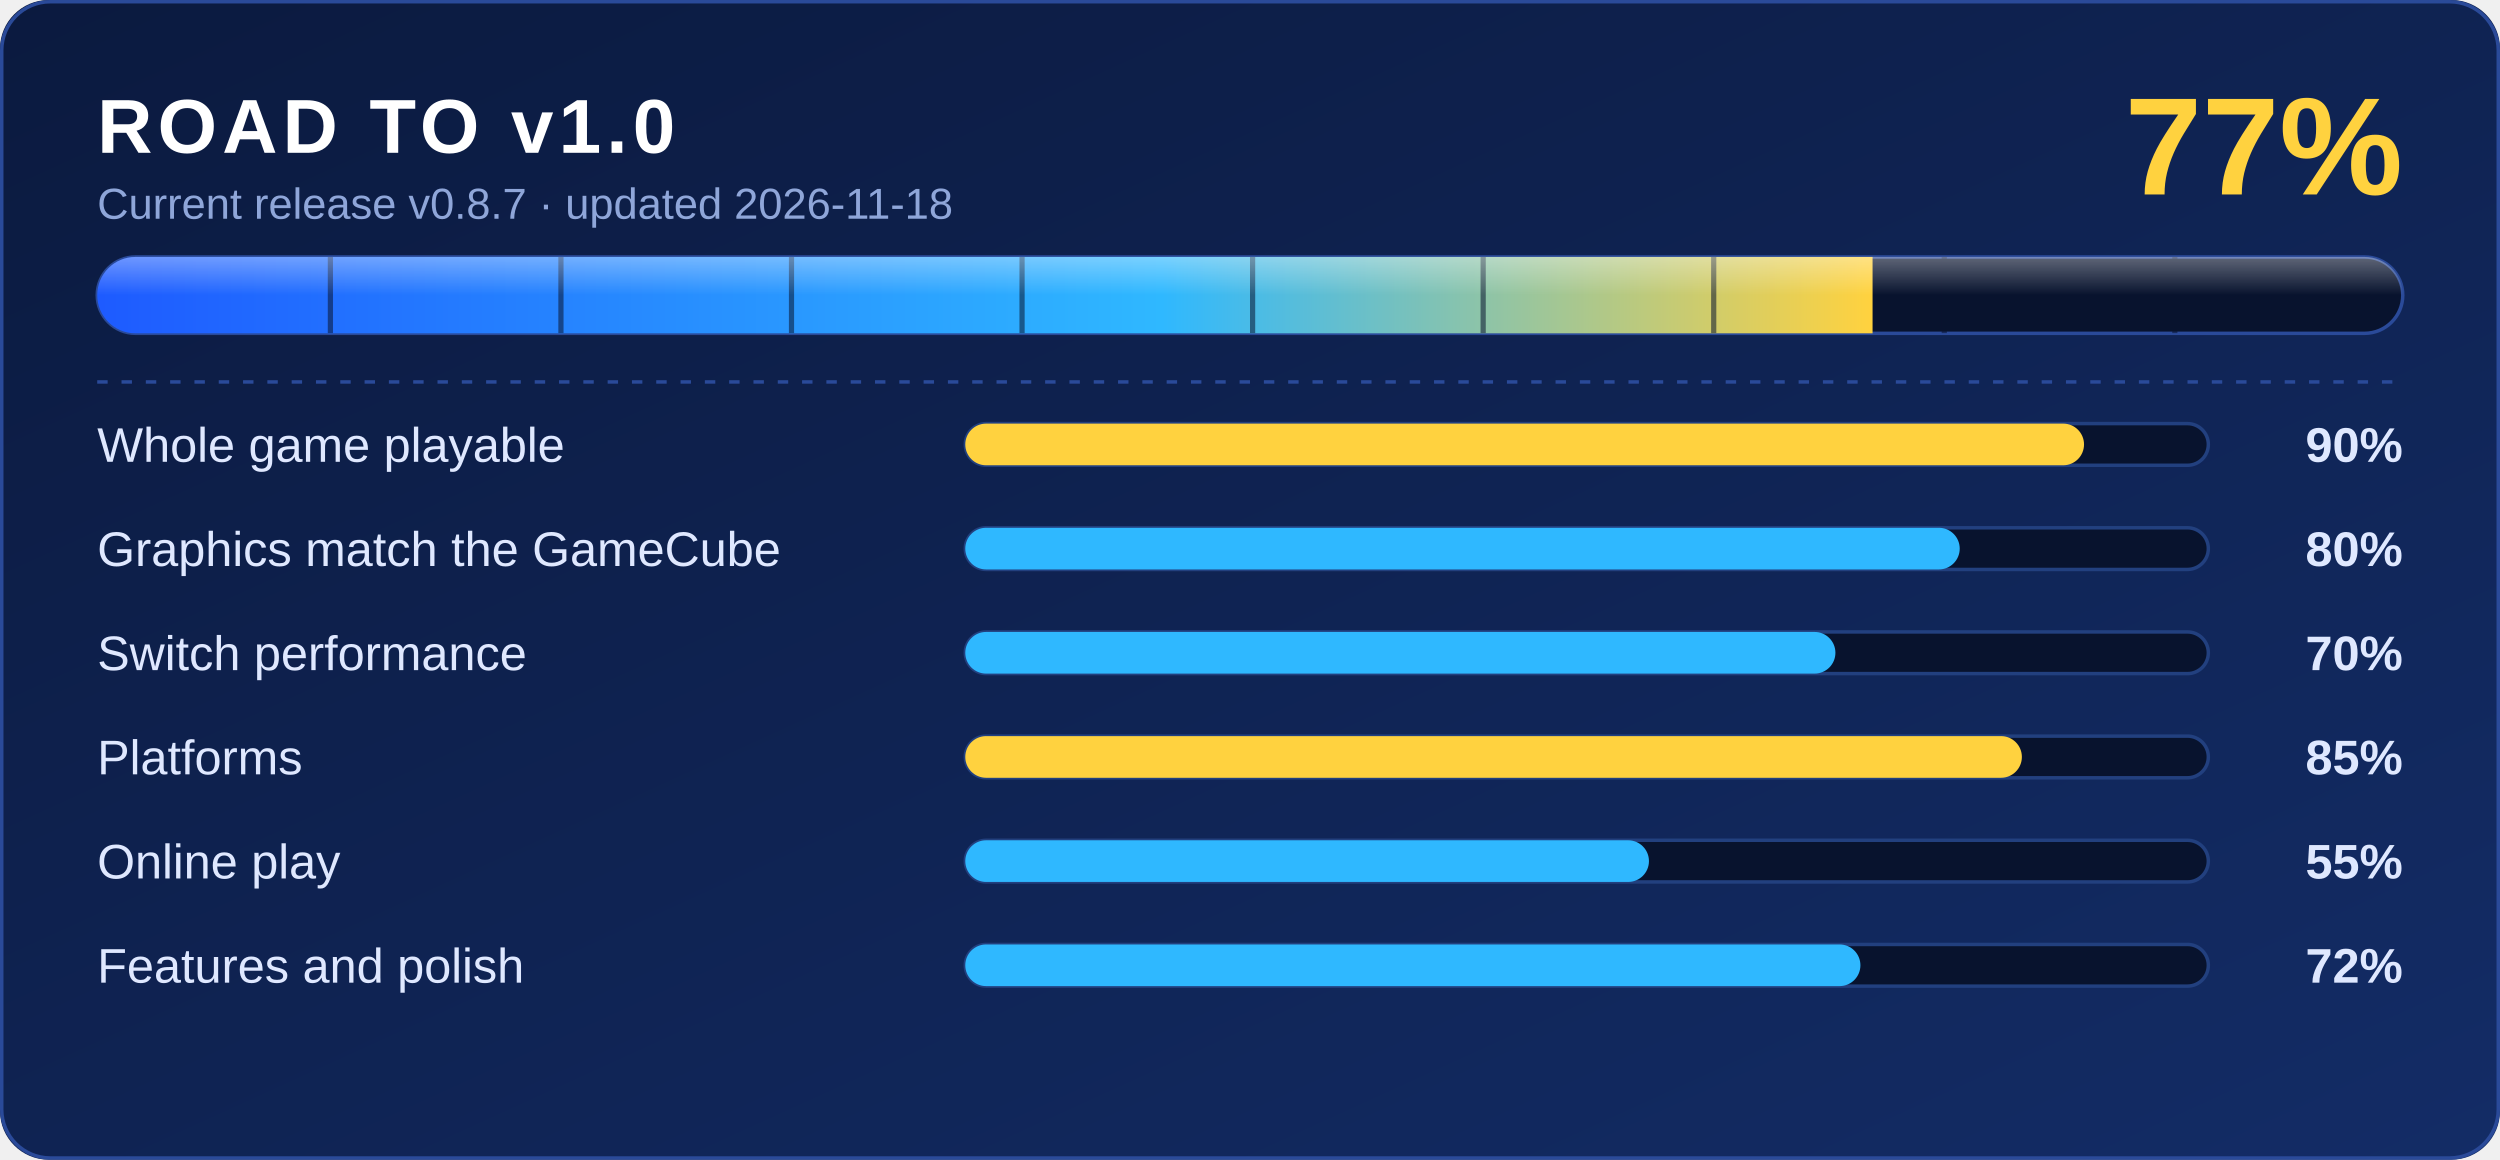
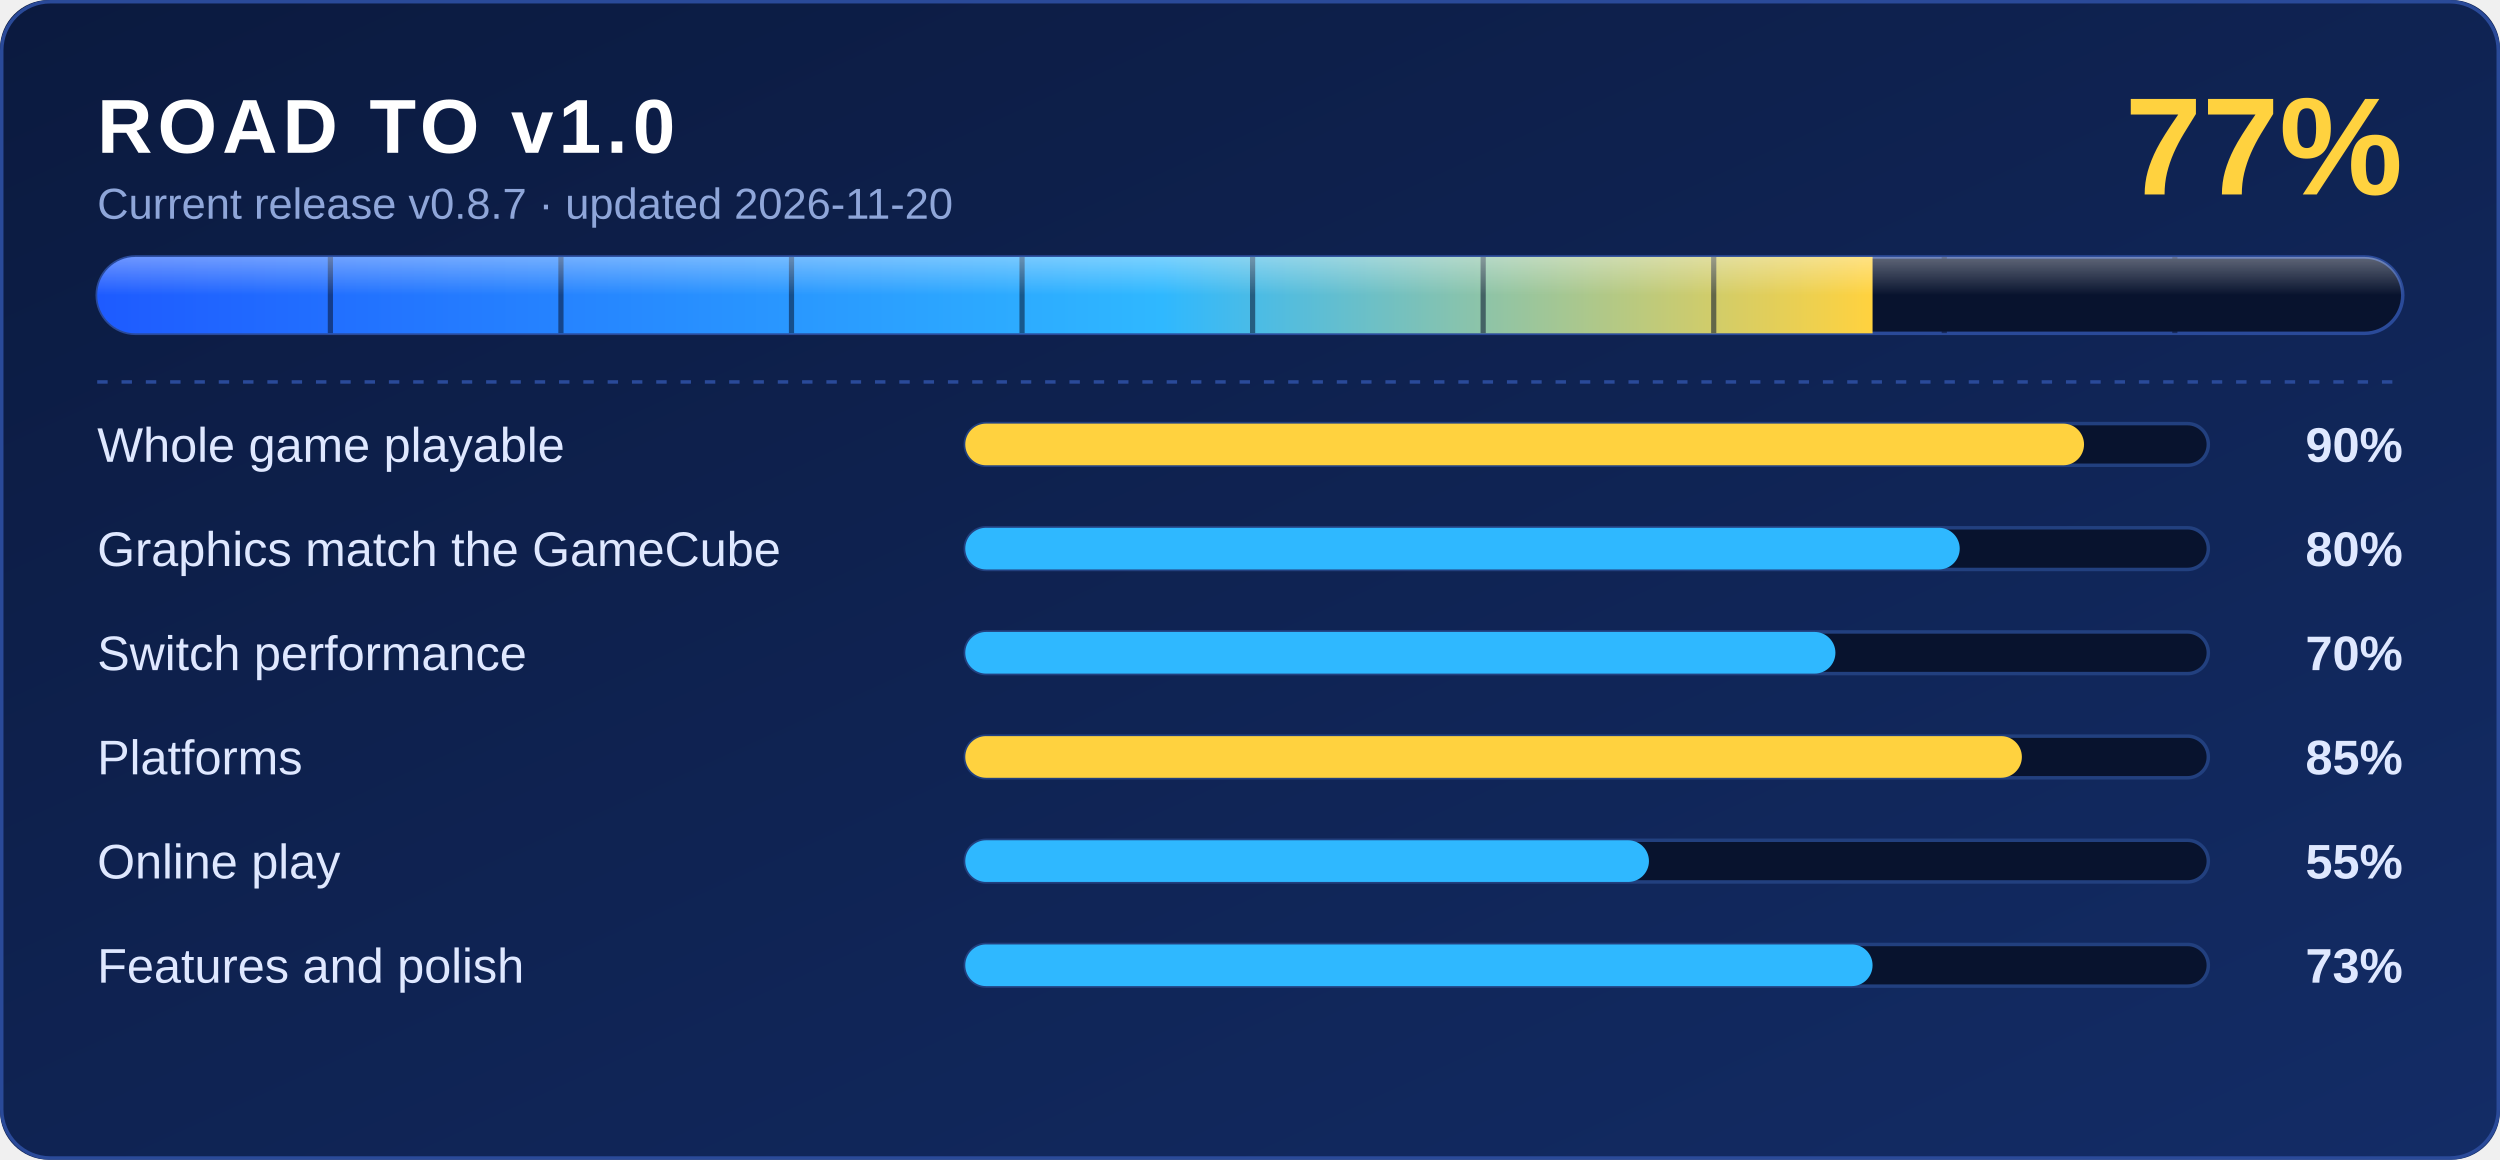
<svg xmlns="http://www.w3.org/2000/svg" width="720" height="334" viewBox="0 0 720 334" role="img" aria-label="Road to v1.0: 77% done">
  <defs>
    <linearGradient id="bg" x1="0" y1="0" x2="1" y2="1">
      <stop offset="0" stop-color="#0b1a3f" />
      <stop offset="1" stop-color="#132c66" />
    </linearGradient>
    <linearGradient id="fill" x1="0" y1="0" x2="1" y2="0">
      <stop offset="0" stop-color="#1e5bff" />
      <stop offset="0.6" stop-color="#2fb8ff" />
      <stop offset="1" stop-color="#ffd23f" />
    </linearGradient>
    <linearGradient id="shine" x1="0" y1="0" x2="0" y2="1">
      <stop offset="0" stop-color="#fff" stop-opacity="0.35" />
      <stop offset="0.5" stop-color="#fff" stop-opacity="0" />
    </linearGradient>
    <clipPath id="barclip">
      <rect x="28" y="74" width="664" height="22" rx="11" />
    </clipPath>
  </defs>
  <rect width="720" height="334" rx="14" fill="url(#bg)" />
  <rect x="0.5" y="0.5" width="719" height="333" rx="14" fill="none" stroke="#2a4a99" />
  <g font-family="'Segoe UI', -apple-system, 'Helvetica Neue', Arial, sans-serif">
    <text x="28" y="44" fill="#ffffff" font-size="22" font-weight="700" letter-spacing="1.5">ROAD TO v1.0</text>
-     <text x="28" y="63" fill="#8fa6d9" font-size="12.5">Current release v0.8.7 · updated 2026-11-18</text>
+     <text x="28" y="63" fill="#8fa6d9" font-size="12.5">Current release v0.8.7 · updated 2026-11-20</text>
    <text x="692" y="56" fill="#ffd23f" font-size="40" font-weight="800" text-anchor="end">77%</text>
    <rect x="28" y="74" width="664" height="22" rx="11" fill="#08132e" stroke="#2a4a99" />
    <g clip-path="url(#barclip)">
      <rect x="28" y="74" width="511.3" height="22" fill="url(#fill)" />
      <rect x="94.4" y="74" width="1.5" height="22" fill="#08132e" opacity="0.55" />
      <rect x="160.8" y="74" width="1.5" height="22" fill="#08132e" opacity="0.55" />
      <rect x="227.2" y="74" width="1.5" height="22" fill="#08132e" opacity="0.55" />
      <rect x="293.6" y="74" width="1.5" height="22" fill="#08132e" opacity="0.55" />
      <rect x="360.0" y="74" width="1.5" height="22" fill="#08132e" opacity="0.55" />
      <rect x="426.4" y="74" width="1.5" height="22" fill="#08132e" opacity="0.55" />
      <rect x="492.8" y="74" width="1.5" height="22" fill="#08132e" opacity="0.55" />
      <rect x="559.2" y="74" width="1.5" height="22" fill="#08132e" opacity="0.55" />
      <rect x="625.6" y="74" width="1.5" height="22" fill="#08132e" opacity="0.55" />
      <rect x="28" y="74" width="664" height="22" fill="url(#shine)" />
    </g>
    <line x1="28" y1="110" x2="692" y2="110" stroke="#2a4a99" stroke-dasharray="3 4" />
    <text x="28" y="133" fill="#dfe8ff" font-size="14">Whole game playable</text>
    <rect x="278" y="122" width="358" height="12" rx="6" fill="#08132e" stroke="#22407f" />
    <rect x="278" y="122" width="322.2" height="12" rx="6" fill="#ffd23f" />
    <text x="692" y="133" fill="#dfe8ff" font-size="14" font-weight="600" text-anchor="end">90%</text>
    <text x="28" y="163" fill="#dfe8ff" font-size="14">Graphics match the GameCube</text>
    <rect x="278" y="152" width="358" height="12" rx="6" fill="#08132e" stroke="#22407f" />
    <rect x="278" y="152" width="286.4" height="12" rx="6" fill="#2fb8ff" />
    <text x="692" y="163" fill="#dfe8ff" font-size="14" font-weight="600" text-anchor="end">80%</text>
    <text x="28" y="193" fill="#dfe8ff" font-size="14">Switch performance</text>
    <rect x="278" y="182" width="358" height="12" rx="6" fill="#08132e" stroke="#22407f" />
    <rect x="278" y="182" width="250.6" height="12" rx="6" fill="#2fb8ff" />
    <text x="692" y="193" fill="#dfe8ff" font-size="14" font-weight="600" text-anchor="end">70%</text>
    <text x="28" y="223" fill="#dfe8ff" font-size="14">Platforms</text>
    <rect x="278" y="212" width="358" height="12" rx="6" fill="#08132e" stroke="#22407f" />
    <rect x="278" y="212" width="304.3" height="12" rx="6" fill="#ffd23f" />
    <text x="692" y="223" fill="#dfe8ff" font-size="14" font-weight="600" text-anchor="end">85%</text>
    <text x="28" y="253" fill="#dfe8ff" font-size="14">Online play</text>
    <rect x="278" y="242" width="358" height="12" rx="6" fill="#08132e" stroke="#22407f" />
    <rect x="278" y="242" width="196.9" height="12" rx="6" fill="#2fb8ff" />
    <text x="692" y="253" fill="#dfe8ff" font-size="14" font-weight="600" text-anchor="end">55%</text>
    <text x="28" y="283" fill="#dfe8ff" font-size="14">Features and polish</text>
    <rect x="278" y="272" width="358" height="12" rx="6" fill="#08132e" stroke="#22407f" />
-     <rect x="278" y="272" width="257.8" height="12" rx="6" fill="#2fb8ff" />
-     <text x="692" y="283" fill="#dfe8ff" font-size="14" font-weight="600" text-anchor="end">72%</text>
+     <rect x="278" y="272" width="261.3" height="12" rx="6" fill="#2fb8ff" />
+     <text x="692" y="283" fill="#dfe8ff" font-size="14" font-weight="600" text-anchor="end">73%</text>
  </g>
</svg>
